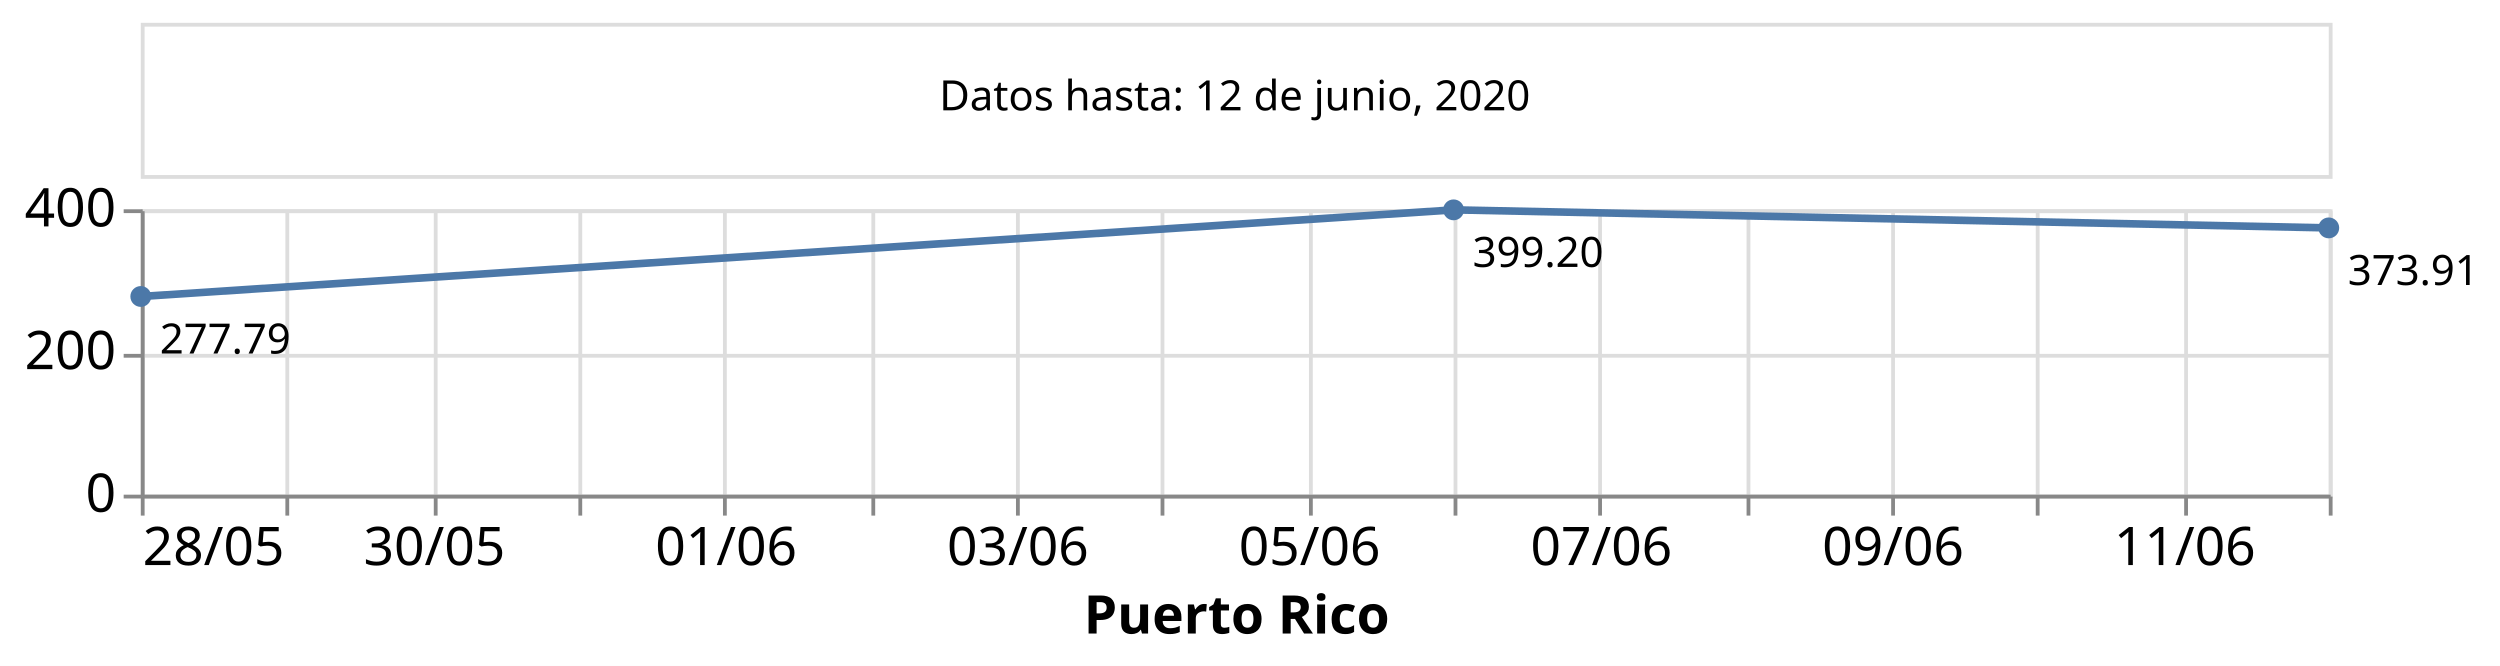
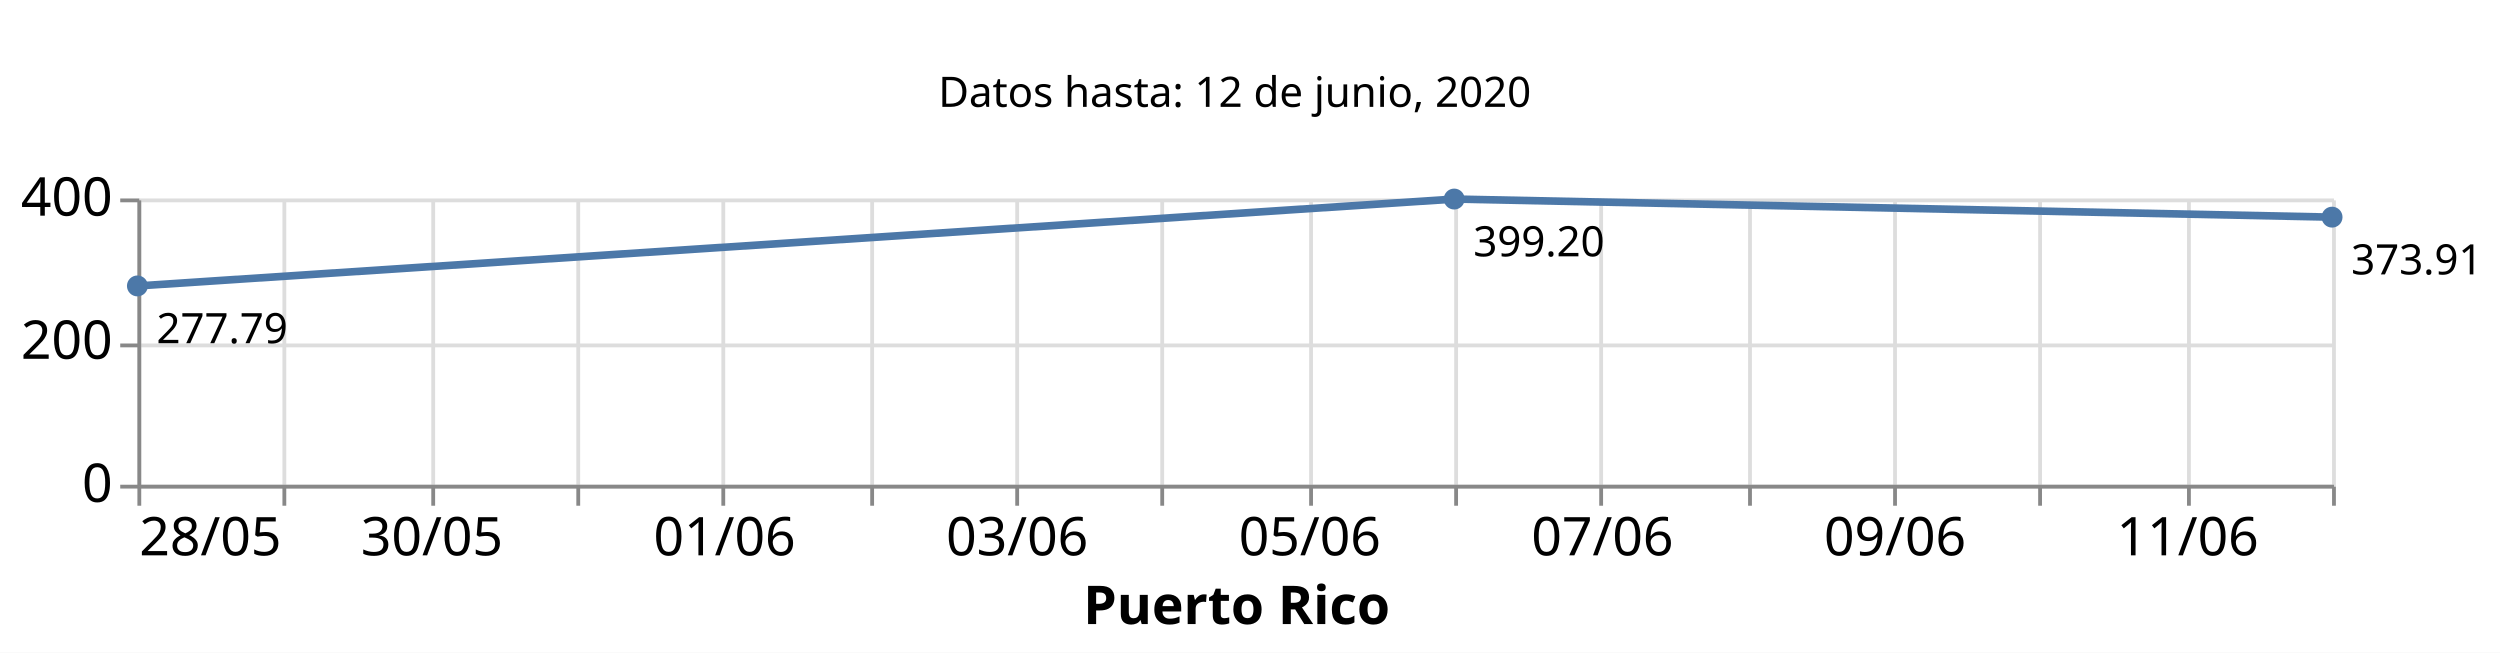
- <svg xmlns="http://www.w3.org/2000/svg" class="marks" width="657" height="175" viewBox="0 0 657 175" version="1.1">
-   <rect width="657" height="175" style="fill: white;" />
-   <g transform="translate(37,6)">
+ <svg xmlns="http://www.w3.org/2000/svg" class="marks" width="655" height="171" viewBox="0 0 655 171" version="1.1">
+   <rect width="655" height="171" style="fill: white;" />
+   <g transform="translate(36,5)">
    <g class="mark-group role-frame root">
      <g transform="translate(0,0)">
        <path class="background" d="M0,0h0v0h0Z" style="fill: none;" />
        <g>
          <g class="mark-group role-scope concat_0_group">
            <g transform="translate(0,0)">
-               <path class="background" d="M0.5,0.5h575v40h-575Z" style="fill: none; stroke: #ddd;" />
+               <path class="background" d="M0,0h575v40h-575Z" style="fill: none; stroke: #ddd; stroke-width: 0;" />
              <g>
                <g class="mark-text role-mark concat_0_marks">
                  <text text-anchor="middle" transform="translate(287.5,23)" style="font-family: sans-serif; font-size: 11px; fill: black;">Datos hasta: 12 de junio, 2020</text>
                </g>
              </g>
              <path class="foreground" d="" style="display: none; fill: none;" />
            </g>
          </g>
          <g class="mark-group role-scope concat_1_group">
-             <g transform="translate(0,49)">
-               <path class="background" d="M0.5,0.5h575v75h-575Z" style="fill: none; stroke: #ddd;" />
+             <g transform="translate(0,47)">
+               <path class="background" d="M0,0h575v75h-575Z" style="fill: none; stroke: #ddd; stroke-width: 0;" />
              <g>
                <g class="mark-group role-axis">
                  <g transform="translate(0.5,75.5)">
                    <path class="background" d="M0,0h0v0h0Z" style="pointer-events: none; fill: none;" />
                    <g>
                      <g class="mark-rule role-axis-grid" style="pointer-events: none;">
                        <line transform="translate(0,-75)" x2="0" y2="75" style="fill: none; stroke: #ddd; stroke-width: 1; opacity: 1;" />
                        <line transform="translate(38,-75)" x2="0" y2="75" style="fill: none; stroke: #ddd; stroke-width: 1; opacity: 1;" />
                        <line transform="translate(77,-75)" x2="0" y2="75" style="fill: none; stroke: #ddd; stroke-width: 1; opacity: 1;" />
                        <line transform="translate(115,-75)" x2="0" y2="75" style="fill: none; stroke: #ddd; stroke-width: 1; opacity: 1;" />
                        <line transform="translate(153,-75)" x2="0" y2="75" style="fill: none; stroke: #ddd; stroke-width: 1; opacity: 1;" />
                        <line transform="translate(192,-75)" x2="0" y2="75" style="fill: none; stroke: #ddd; stroke-width: 1; opacity: 1;" />
                        <line transform="translate(230,-75)" x2="0" y2="75" style="fill: none; stroke: #ddd; stroke-width: 1; opacity: 1;" />
                        <line transform="translate(268,-75)" x2="0" y2="75" style="fill: none; stroke: #ddd; stroke-width: 1; opacity: 1;" />
                        <line transform="translate(307,-75)" x2="0" y2="75" style="fill: none; stroke: #ddd; stroke-width: 1; opacity: 1;" />
                        <line transform="translate(345,-75)" x2="0" y2="75" style="fill: none; stroke: #ddd; stroke-width: 1; opacity: 1;" />
                        <line transform="translate(383,-75)" x2="0" y2="75" style="fill: none; stroke: #ddd; stroke-width: 1; opacity: 1;" />
                        <line transform="translate(422,-75)" x2="0" y2="75" style="fill: none; stroke: #ddd; stroke-width: 1; opacity: 1;" />
                        <line transform="translate(460,-75)" x2="0" y2="75" style="fill: none; stroke: #ddd; stroke-width: 1; opacity: 1;" />
                        <line transform="translate(498,-75)" x2="0" y2="75" style="fill: none; stroke: #ddd; stroke-width: 1; opacity: 1;" />
                        <line transform="translate(537,-75)" x2="0" y2="75" style="fill: none; stroke: #ddd; stroke-width: 1; opacity: 1;" />
                        <line transform="translate(575,-75)" x2="0" y2="75" style="fill: none; stroke: #ddd; stroke-width: 1; opacity: 1;" />
                      </g>
                    </g>
                    <path class="foreground" d="" style="pointer-events: none; display: none; fill: none;" />
                  </g>
                </g>
                <g class="mark-group role-axis">
                  <g transform="translate(0.5,0.5)">
                    <path class="background" d="M0,0h0v0h0Z" style="pointer-events: none; fill: none;" />
                    <g>
                      <g class="mark-rule role-axis-grid" style="pointer-events: none;">
                        <line transform="translate(0,75)" x2="575" y2="0" style="fill: none; stroke: #ddd; stroke-width: 1; opacity: 1;" />
                        <line transform="translate(0,38)" x2="575" y2="0" style="fill: none; stroke: #ddd; stroke-width: 1; opacity: 1;" />
                        <line transform="translate(0,0)" x2="575" y2="0" style="fill: none; stroke: #ddd; stroke-width: 1; opacity: 1;" />
                      </g>
                    </g>
                    <path class="foreground" d="" style="pointer-events: none; display: none; fill: none;" />
                  </g>
                </g>
                <g class="mark-group role-axis">
                  <g transform="translate(0.5,75.5)">
                    <path class="background" d="M0,0h0v0h0Z" style="pointer-events: none; fill: none;" />
                    <g>
                      <g class="mark-rule role-axis-tick" style="pointer-events: none;">
                        <line transform="translate(0,0)" x2="0" y2="5" style="fill: none; stroke: #888; stroke-width: 1; opacity: 1;" />
                        <line transform="translate(38,0)" x2="0" y2="5" style="fill: none; stroke: #888; stroke-width: 1; opacity: 1;" />
                        <line transform="translate(77,0)" x2="0" y2="5" style="fill: none; stroke: #888; stroke-width: 1; opacity: 1;" />
                        <line transform="translate(115,0)" x2="0" y2="5" style="fill: none; stroke: #888; stroke-width: 1; opacity: 1;" />
                        <line transform="translate(153,0)" x2="0" y2="5" style="fill: none; stroke: #888; stroke-width: 1; opacity: 1;" />
                        <line transform="translate(192,0)" x2="0" y2="5" style="fill: none; stroke: #888; stroke-width: 1; opacity: 1;" />
                        <line transform="translate(230,0)" x2="0" y2="5" style="fill: none; stroke: #888; stroke-width: 1; opacity: 1;" />
                        <line transform="translate(268,0)" x2="0" y2="5" style="fill: none; stroke: #888; stroke-width: 1; opacity: 1;" />
                        <line transform="translate(307,0)" x2="0" y2="5" style="fill: none; stroke: #888; stroke-width: 1; opacity: 1;" />
                        <line transform="translate(345,0)" x2="0" y2="5" style="fill: none; stroke: #888; stroke-width: 1; opacity: 1;" />
                        <line transform="translate(383,0)" x2="0" y2="5" style="fill: none; stroke: #888; stroke-width: 1; opacity: 1;" />
                        <line transform="translate(422,0)" x2="0" y2="5" style="fill: none; stroke: #888; stroke-width: 1; opacity: 1;" />
                        <line transform="translate(460,0)" x2="0" y2="5" style="fill: none; stroke: #888; stroke-width: 1; opacity: 1;" />
                        <line transform="translate(498,0)" x2="0" y2="5" style="fill: none; stroke: #888; stroke-width: 1; opacity: 1;" />
                        <line transform="translate(537,0)" x2="0" y2="5" style="fill: none; stroke: #888; stroke-width: 1; opacity: 1;" />
                        <line transform="translate(575,0)" x2="0" y2="5" style="fill: none; stroke: #888; stroke-width: 1; opacity: 1;" />
                      </g>
                      <g class="mark-text role-axis-label" style="pointer-events: none;">
                        <text text-anchor="start" transform="translate(0,18)" style="font-family: sans-serif; font-size: 14px; fill: #000; opacity: 1;">28/05</text>
                        <text text-anchor="middle" transform="translate(38.33333,18)" style="font-family: sans-serif; font-size: 14px; fill: #000; opacity: 0;">29/05</text>
                        <text text-anchor="middle" transform="translate(76.66667,18)" style="font-family: sans-serif; font-size: 14px; fill: #000; opacity: 1;">30/05</text>
                        <text text-anchor="middle" transform="translate(115,18)" style="font-family: sans-serif; font-size: 14px; fill: #000; opacity: 0;">31/05</text>
                        <text text-anchor="middle" transform="translate(153.3333,18)" style="font-family: sans-serif; font-size: 14px; fill: #000; opacity: 1;">01/06</text>
                        <text text-anchor="middle" transform="translate(191.6667,18)" style="font-family: sans-serif; font-size: 14px; fill: #000; opacity: 0;">02/06</text>
                        <text text-anchor="middle" transform="translate(230,18)" style="font-family: sans-serif; font-size: 14px; fill: #000; opacity: 1;">03/06</text>
                        <text text-anchor="middle" transform="translate(268.3333,18)" style="font-family: sans-serif; font-size: 14px; fill: #000; opacity: 0;">04/06</text>
                        <text text-anchor="middle" transform="translate(306.6667,18)" style="font-family: sans-serif; font-size: 14px; fill: #000; opacity: 1;">05/06</text>
                        <text text-anchor="middle" transform="translate(345,18)" style="font-family: sans-serif; font-size: 14px; fill: #000; opacity: 0;">06/06</text>
                        <text text-anchor="middle" transform="translate(383.3333,18)" style="font-family: sans-serif; font-size: 14px; fill: #000; opacity: 1;">07/06</text>
                        <text text-anchor="middle" transform="translate(421.6667,18)" style="font-family: sans-serif; font-size: 14px; fill: #000; opacity: 0;">08/06</text>
                        <text text-anchor="middle" transform="translate(460,18)" style="font-family: sans-serif; font-size: 14px; fill: #000; opacity: 1;">09/06</text>
                        <text text-anchor="middle" transform="translate(498.3333,18)" style="font-family: sans-serif; font-size: 14px; fill: #000; opacity: 0;">10/06</text>
                        <text text-anchor="middle" transform="translate(536.6667,18)" style="font-family: sans-serif; font-size: 14px; fill: #000; opacity: 1;">11/06</text>
                        <text text-anchor="end" transform="translate(575,18)" style="font-family: sans-serif; font-size: 14px; fill: #000; opacity: 0;">12/06</text>
                      </g>
                      <g class="mark-rule role-axis-domain" style="pointer-events: none;">
                        <line transform="translate(0,0)" x2="575" y2="0" style="fill: none; stroke: #888; stroke-width: 1; opacity: 1;" />
                      </g>
                      <g class="mark-text role-axis-title" style="pointer-events: none;">
                        <text text-anchor="middle" transform="translate(287.5,36)" style="font-family: sans-serif; font-size: 14px; font-weight: bold; fill: #000; opacity: 1;">Puerto Rico</text>
                      </g>
                    </g>
                    <path class="foreground" d="" style="pointer-events: none; display: none; fill: none;" />
                  </g>
                </g>
                <g class="mark-group role-axis">
                  <g transform="translate(0.5,0.5)">
                    <path class="background" d="M0,0h0v0h0Z" style="pointer-events: none; fill: none;" />
                    <g>
                      <g class="mark-rule role-axis-tick" style="pointer-events: none;">
                        <line transform="translate(0,75)" x2="-5" y2="0" style="fill: none; stroke: #888; stroke-width: 1; opacity: 1;" />
                        <line transform="translate(0,38)" x2="-5" y2="0" style="fill: none; stroke: #888; stroke-width: 1; opacity: 1;" />
                        <line transform="translate(0,0)" x2="-5" y2="0" style="fill: none; stroke: #888; stroke-width: 1; opacity: 1;" />
                      </g>
                      <g class="mark-text role-axis-label" style="pointer-events: none;">
                        <text text-anchor="end" transform="translate(-7,79)" style="font-family: sans-serif; font-size: 14px; fill: #000; opacity: 1;">0</text>
                        <text text-anchor="end" transform="translate(-7,41.5)" style="font-family: sans-serif; font-size: 14px; fill: #000; opacity: 1;">200</text>
                        <text text-anchor="end" transform="translate(-7,4)" style="font-family: sans-serif; font-size: 14px; fill: #000; opacity: 1;">400</text>
                      </g>
                      <g class="mark-rule role-axis-domain" style="pointer-events: none;">
                        <line transform="translate(0,75)" x2="0" y2="-75" style="fill: none; stroke: #888; stroke-width: 1; opacity: 1;" />
                      </g>
                    </g>
                    <path class="foreground" d="" style="pointer-events: none; display: none; fill: none;" />
                  </g>
                </g>
                <g class="mark-line role-mark concat_1_layer_0_layer_0_marks">
                  <path d="M0,22.914L345,0.151L575,4.892" style="fill: none; stroke: #4c78a8; stroke-width: 2;" />
                </g>
                <g class="mark-symbol role-mark concat_1_layer_0_layer_1_marks">
                  <path transform="translate(0,22.91406)" d="M2.739,0A2.739,2.739,0,1,1,-2.739,0A2.739,2.739,0,1,1,2.739,0" style="fill: #4c78a8; stroke-width: 2; opacity: 1;" />
                  <path transform="translate(345,0.1505282)" d="M2.739,0A2.739,2.739,0,1,1,-2.739,0A2.739,2.739,0,1,1,2.739,0" style="fill: #4c78a8; stroke-width: 2; opacity: 1;" />
                  <path transform="translate(575,4.892045)" d="M2.739,0A2.739,2.739,0,1,1,-2.739,0A2.739,2.739,0,1,1,2.739,0" style="fill: #4c78a8; stroke-width: 2; opacity: 1;" />
                </g>
                <g class="mark-text role-mark concat_1_layer_1_marks">
                  <text text-anchor="start" transform="translate(5,37.91406)" style="font-family: sans-serif; font-size: 11px; fill: black;">277.79</text>
                  <text text-anchor="start" transform="translate(350,15.15053)" style="font-family: sans-serif; font-size: 11px; fill: black;">399.20</text>
                  <text text-anchor="start" transform="translate(580,19.89205)" style="font-family: sans-serif; font-size: 11px; fill: black;">373.91</text>
                </g>
              </g>
              <path class="foreground" d="" style="display: none; fill: none;" />
            </g>
          </g>
        </g>
        <path class="foreground" d="" style="display: none; fill: none;" />
      </g>
    </g>
  </g>
</svg>
